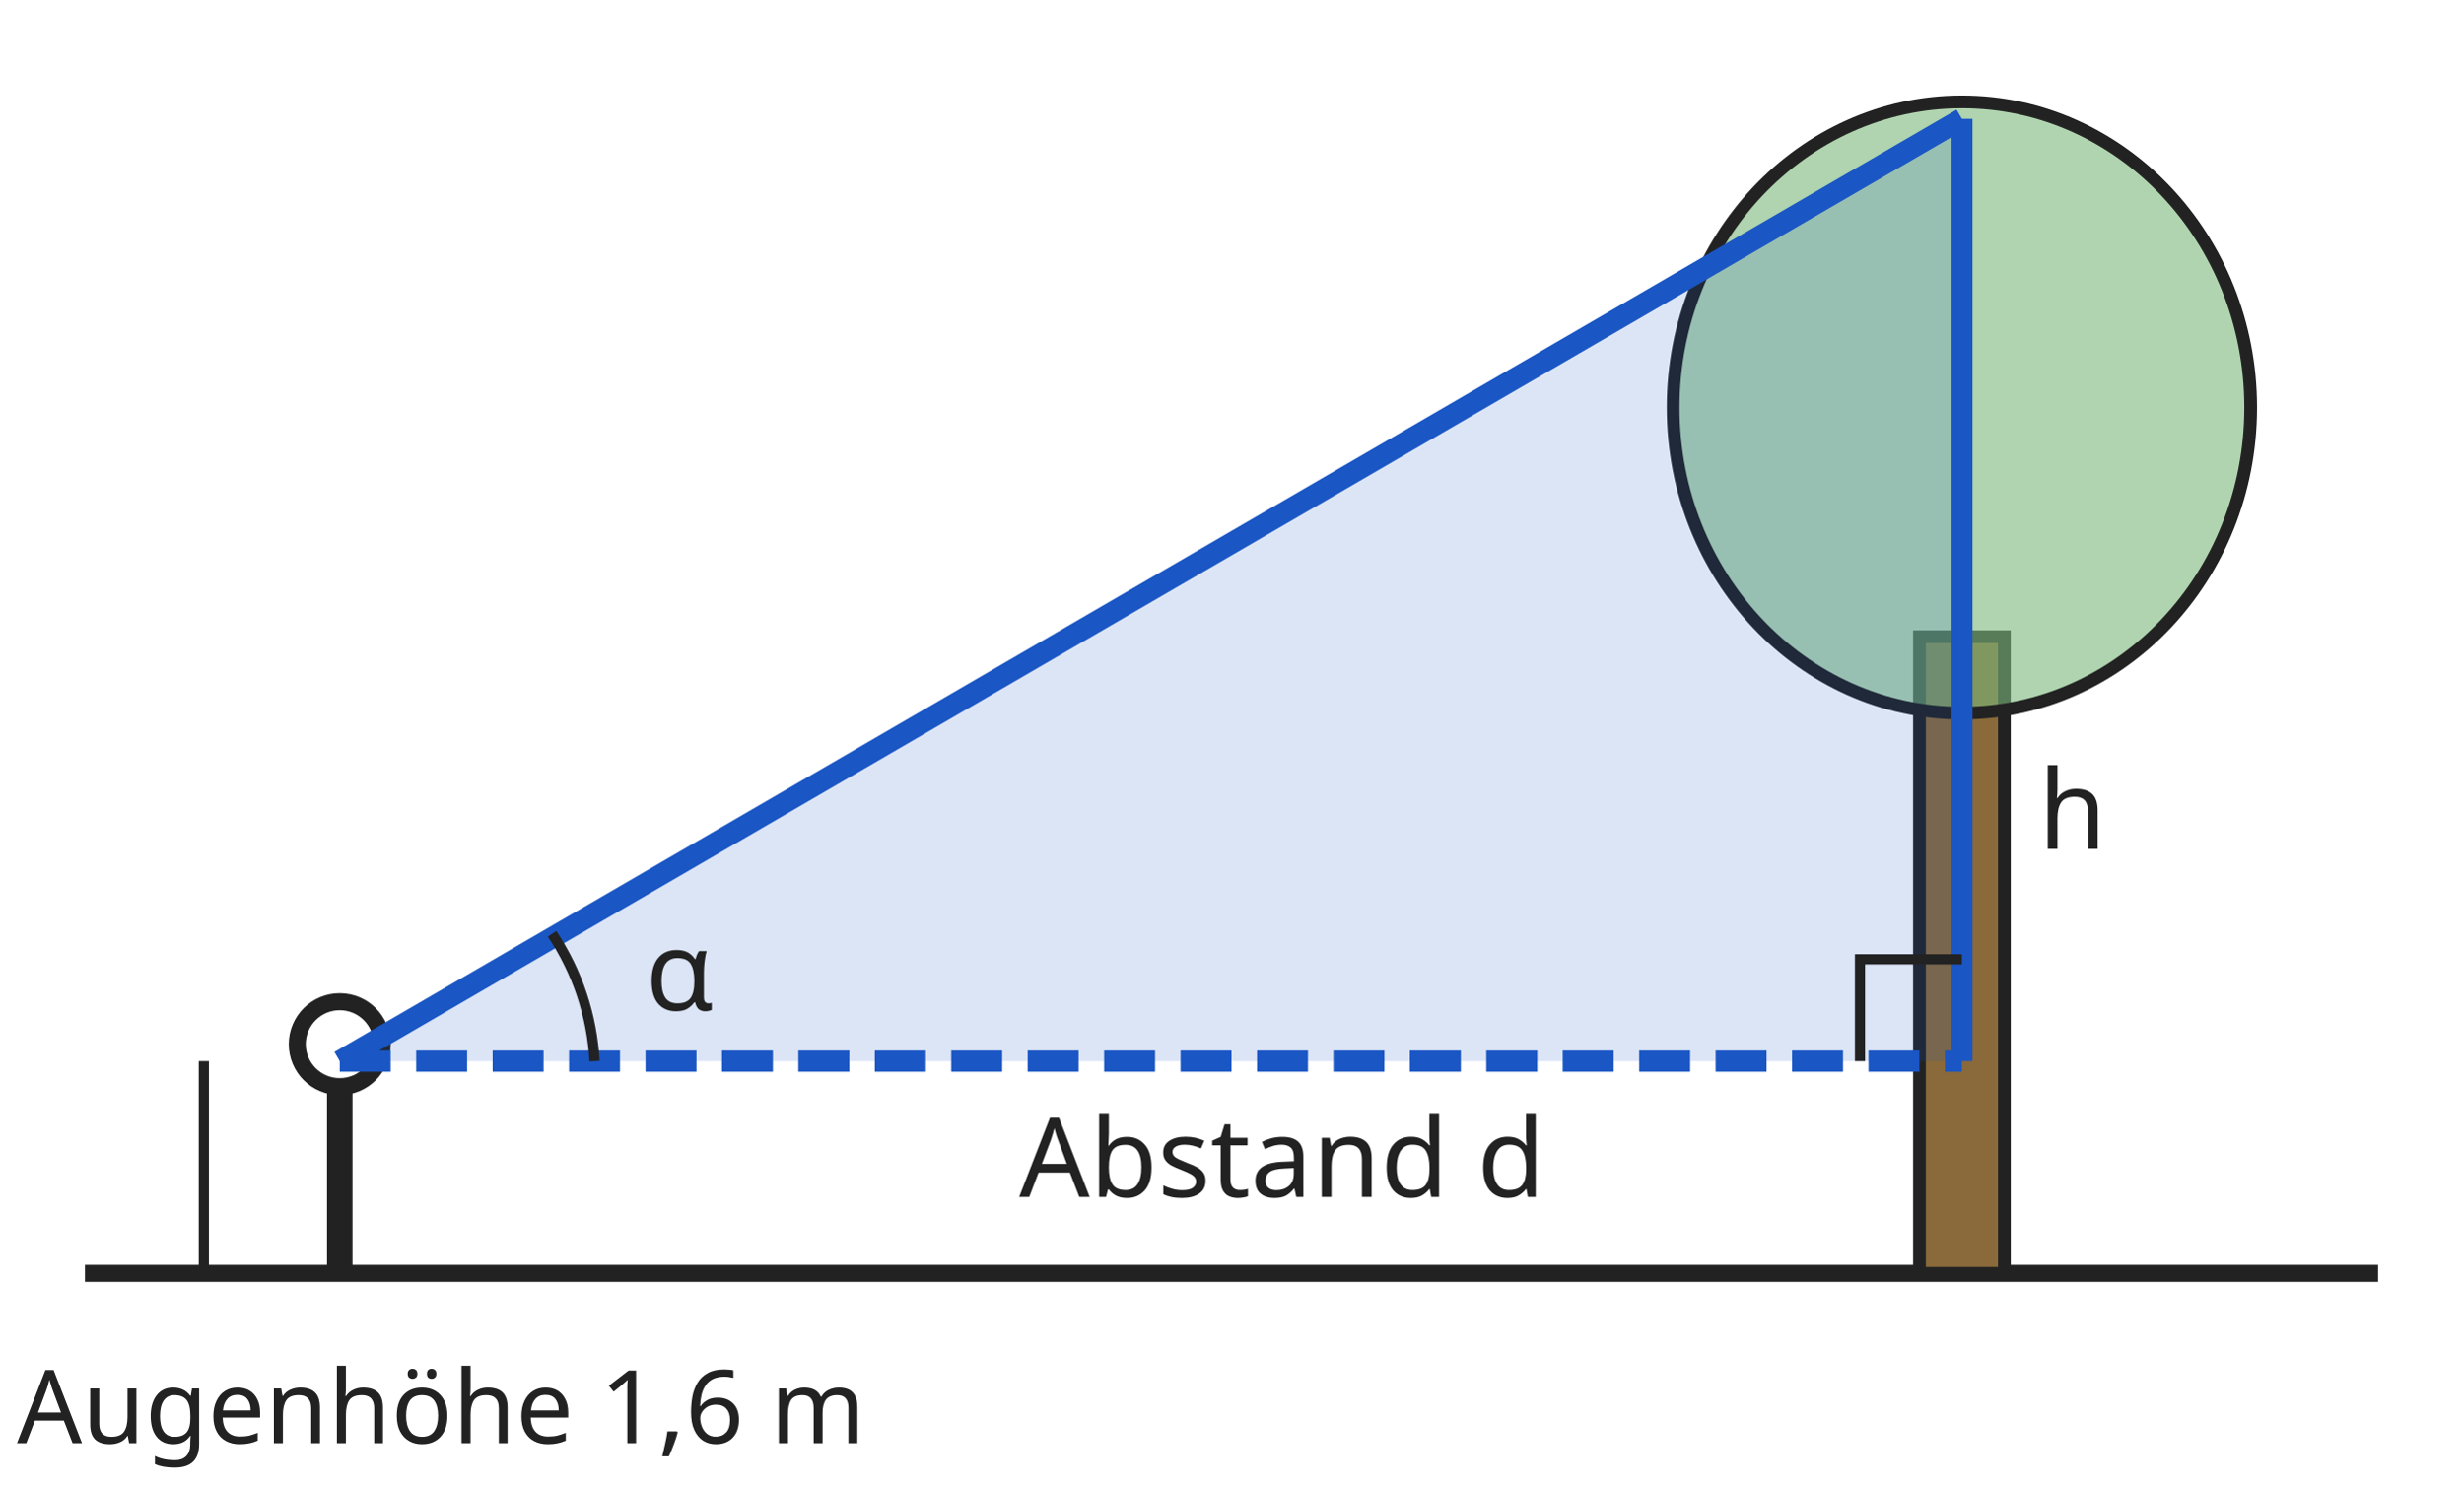
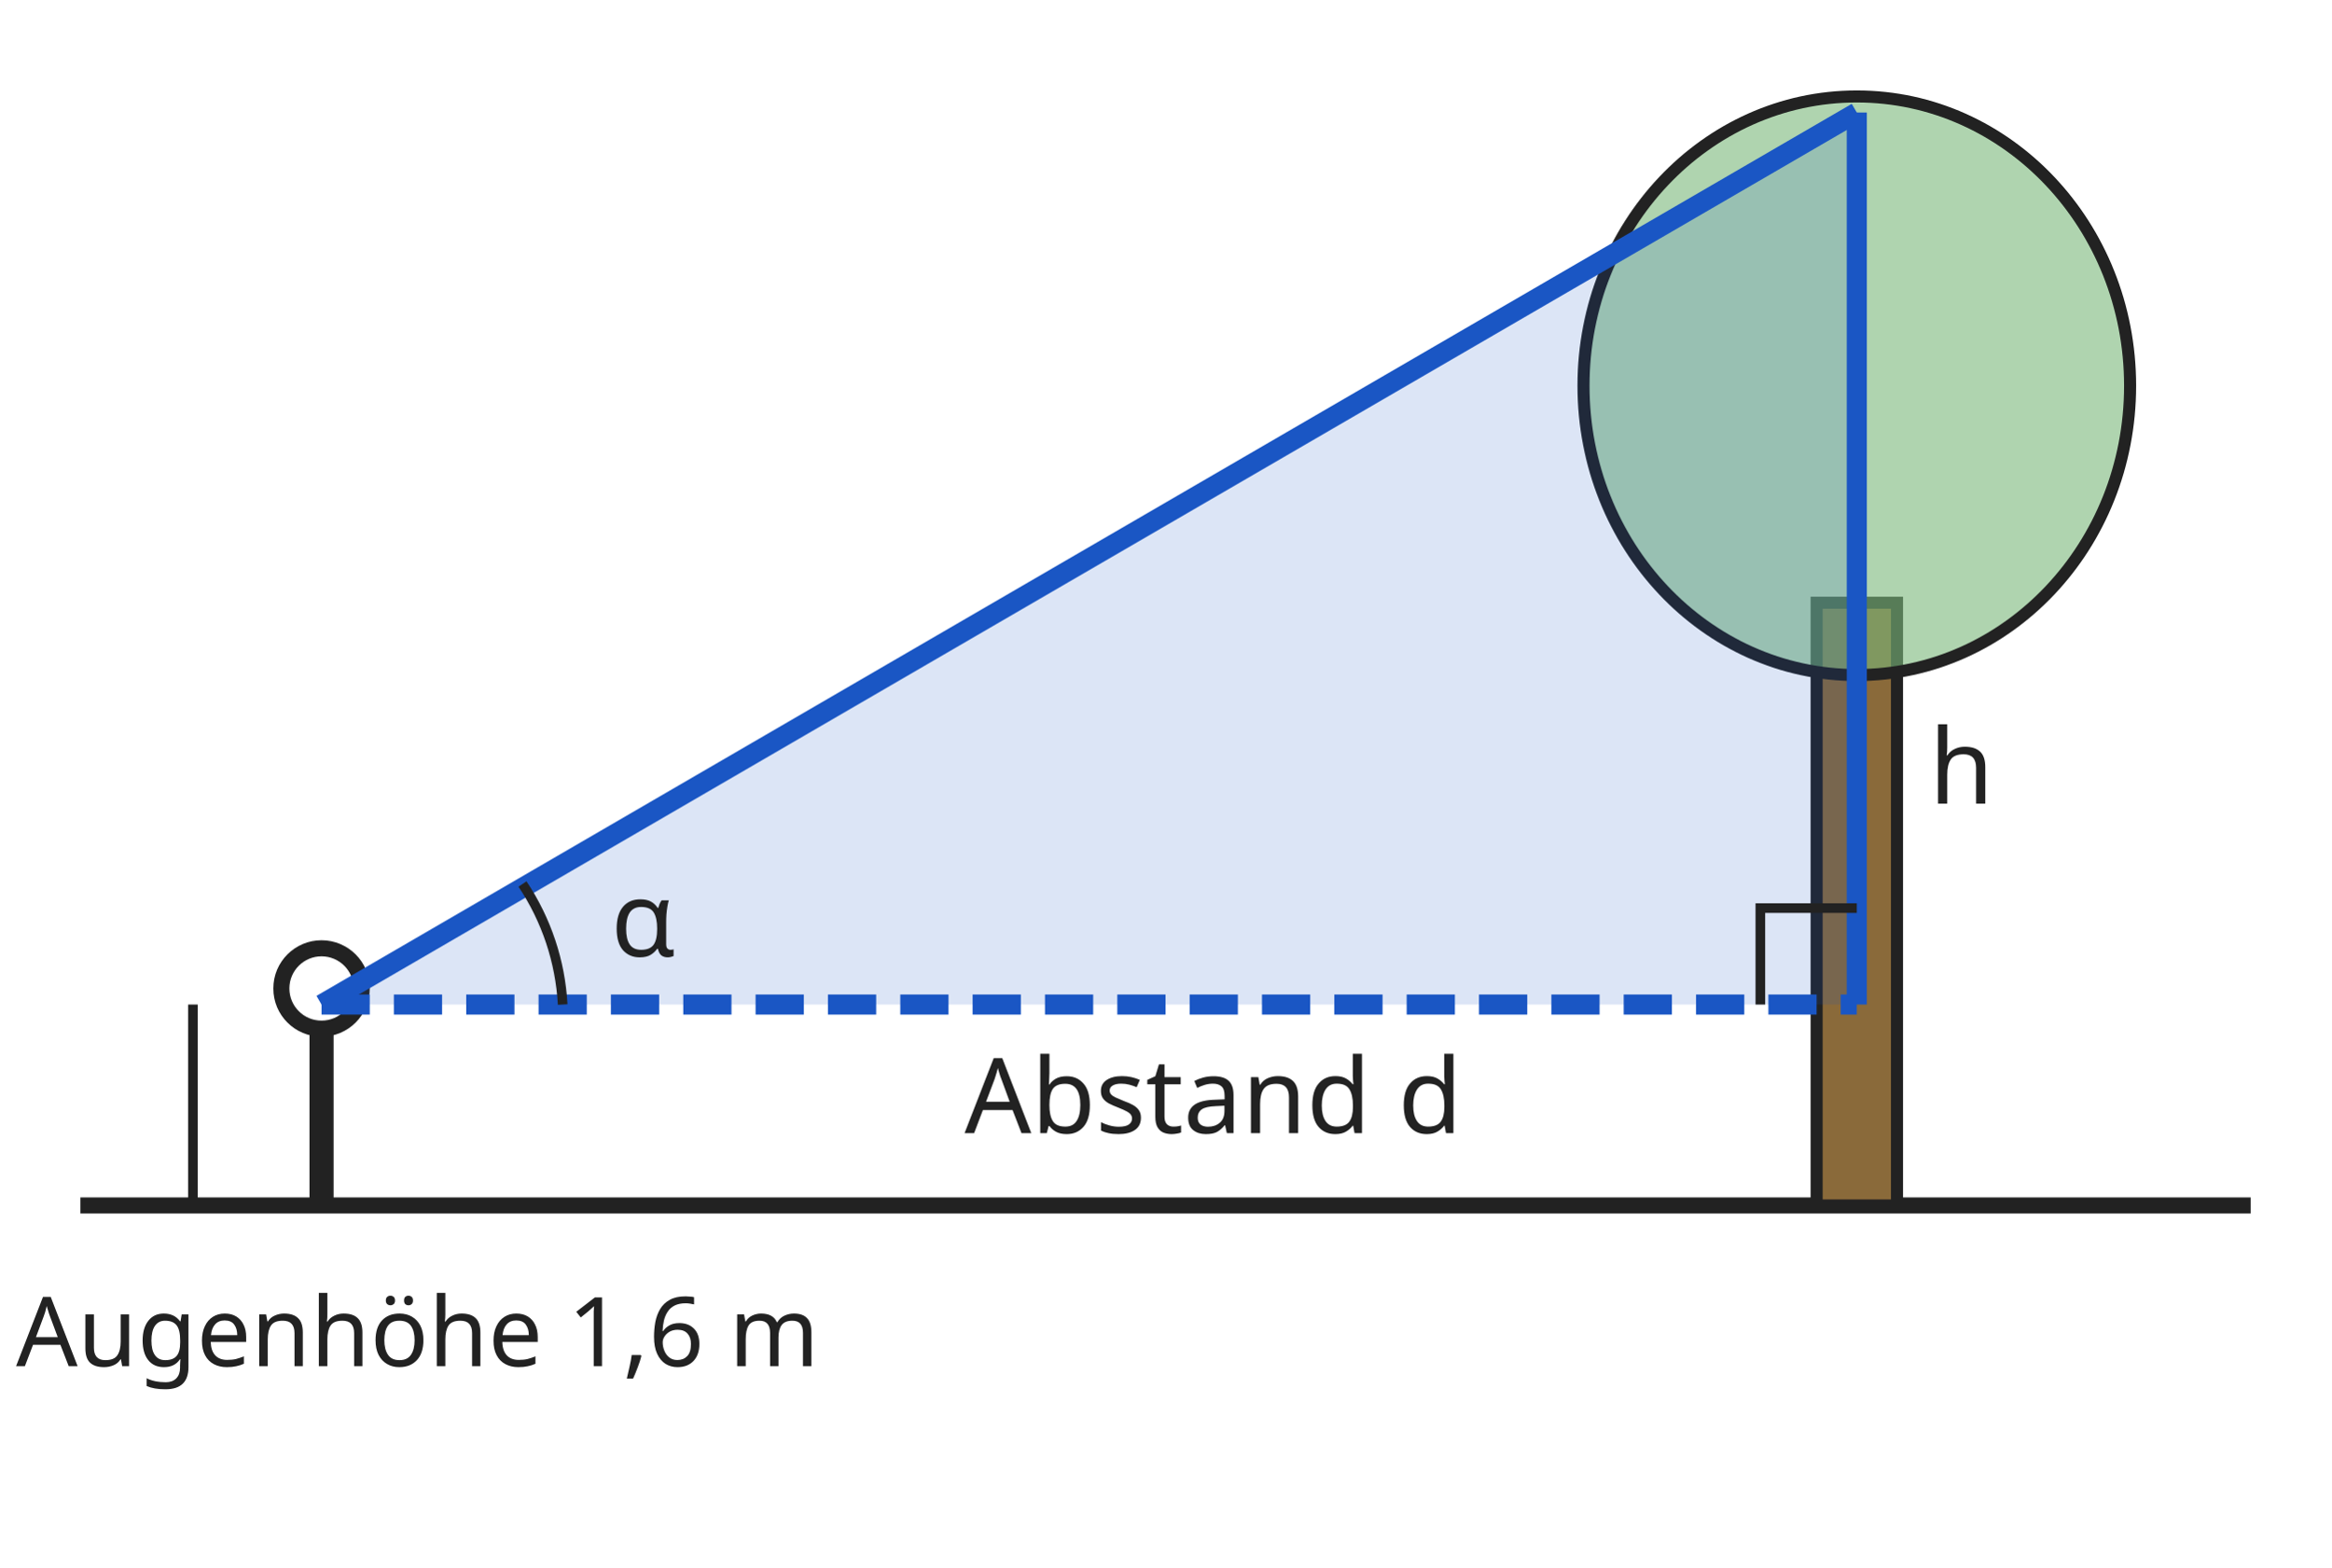
- <svg xmlns="http://www.w3.org/2000/svg" viewBox="0 0 290 175" role="img" aria-labelledby="t d">
+ <svg xmlns="http://www.w3.org/2000/svg" viewBox="0 0 290 195" role="img" aria-labelledby="t d">
  <line x1="10" y1="150" x2="280" y2="150" stroke="#222" stroke-width="2" />
  <rect x="226" y="75" width="10" height="75" fill="#8a6a3a" stroke="#222" stroke-width="1.5" />
  <ellipse cx="231" cy="48" rx="34" ry="36" fill="#7ab87a" fill-opacity="0.6" stroke="#222" stroke-width="1.5" />
  <line x1="40" y1="150" x2="40" y2="128" stroke="#222" stroke-width="3" />
  <circle cx="40" cy="123" r="5" fill="none" stroke="#222" stroke-width="2" />
  <polygon points="40,125 231,125 231,14" fill="#1a56c4" fill-opacity="0.15" />
  <line x1="40" y1="125" x2="231" y2="125" stroke="#1a56c4" stroke-width="2.5" stroke-dasharray="6 3" />
  <line x1="40" y1="125" x2="231" y2="14" stroke="#1a56c4" stroke-width="2.5" />
  <line x1="231" y1="125" x2="231" y2="14" stroke="#1a56c4" stroke-width="2.5" />
  <path d="M219,125 V113 H231" fill="none" stroke="#222" stroke-width="1.2" />
  <path d="M70,125 A30,30 0 0 0 65,110" fill="none" stroke="#222" stroke-width="1.2" />
  <text x="76" y="119" font-size="13" fill="#222" font-family="sans-serif">α</text>
  <text x="120" y="141" font-size="13" fill="#222" font-family="sans-serif">Abstand d</text>
  <line x1="24" y1="125" x2="24" y2="150" stroke="#222" stroke-width="1.2" />
  <text x="2" y="170" font-size="12" fill="#222" font-family="sans-serif">Augenhöhe 1,6 m</text>
  <text x="240" y="100" font-size="13" fill="#222" font-family="sans-serif">h</text>
</svg>
